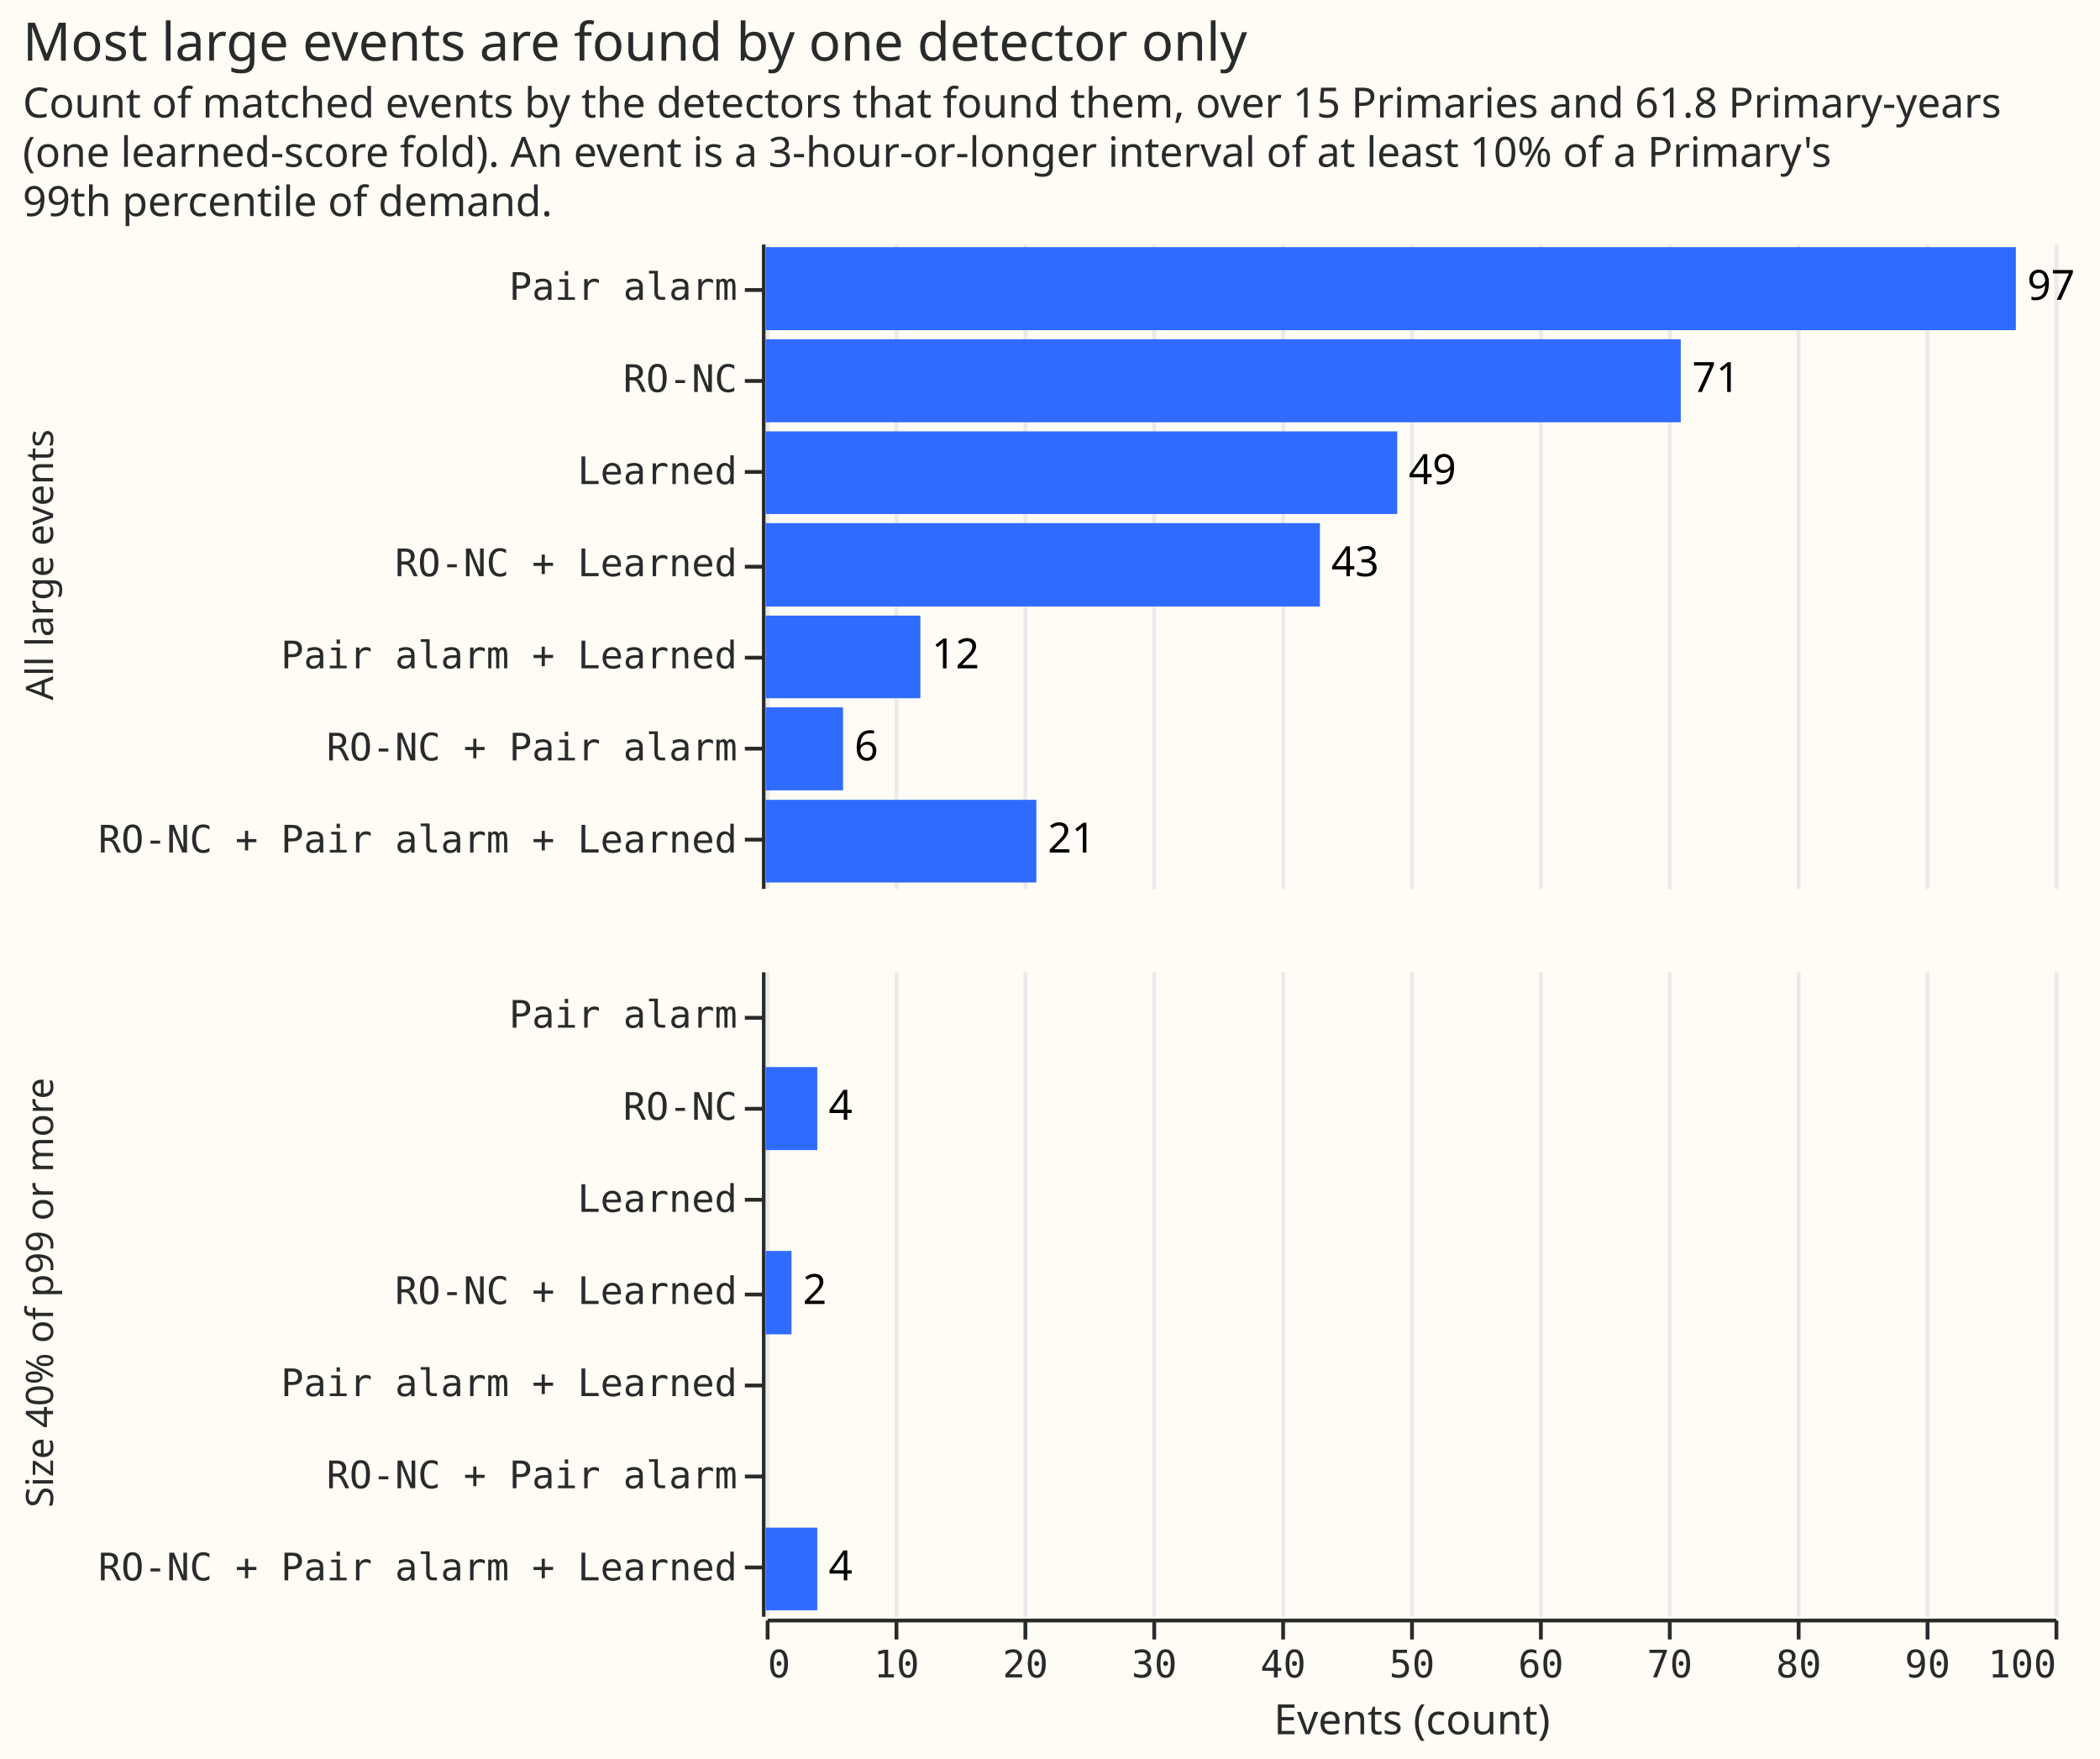
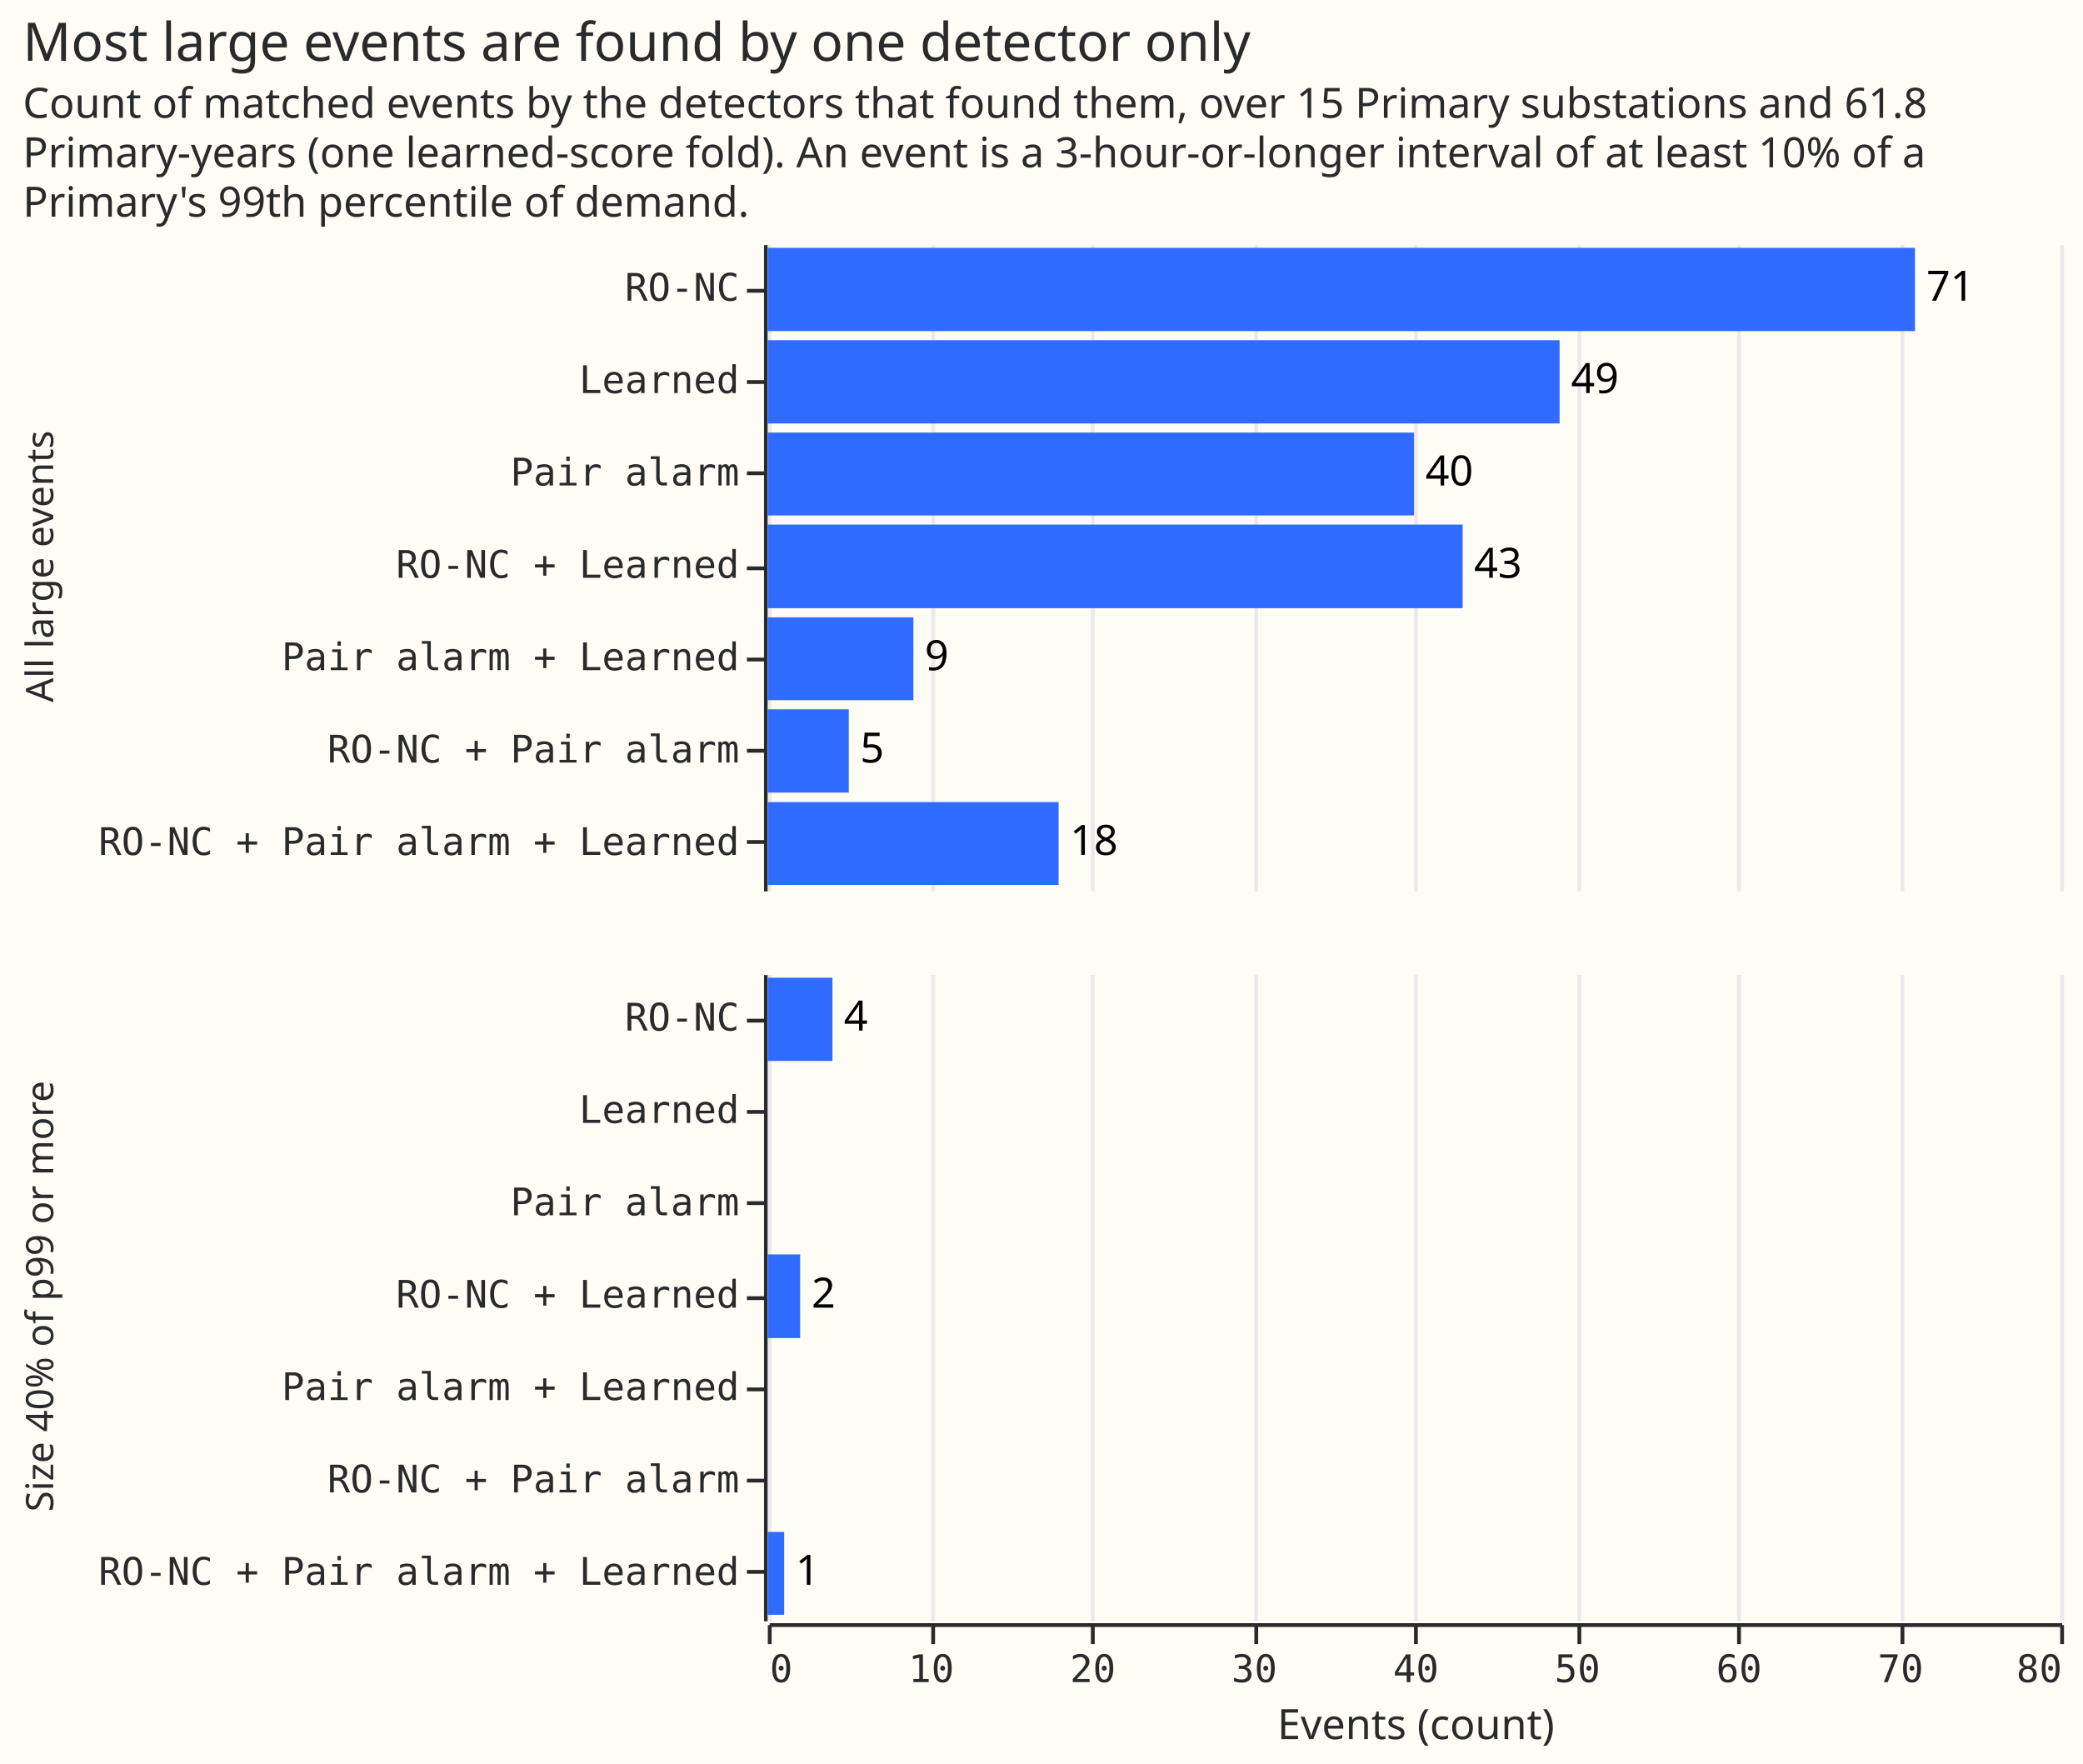
- <svg xmlns="http://www.w3.org/2000/svg" width="554" height="464" class="marks" viewBox="0 0 554 464">
-   <path fill="#fffbf5" d="M0 0h554v464H0z" />
+ <svg xmlns="http://www.w3.org/2000/svg" width="548" height="464" class="marks" viewBox="0 0 548 464">
+   <path fill="#fffbf5" d="M0 0h548v464H0z" />
  <g fill="none" stroke-miterlimit="10" aria-roledescription="group mark container" class="mark-group role-frame root">
    <g aria-roledescription="group mark container" class="mark-group role-row-header row_header">
      <path d="M201 64v170Z" aria-hidden="true" class="background" />
-       <g aria-label="Y-axis for a discrete scale with 7 values: Pair alarm, RO-NC, Learned, RO-NC + Learned, Pair alarm + Learned, RO-NC + Pair alarm, RO-NC + Pair alarm + Learned" aria-roledescription="axis" class="mark-group role-axis" pointer-events="none">
+       <g aria-label="Y-axis for a discrete scale with 7 values: RO-NC, Learned, Pair alarm, RO-NC + Learned, Pair alarm + Learned, RO-NC + Pair alarm, RO-NC + Pair alarm + Learned" aria-roledescription="axis" class="mark-group role-axis" pointer-events="none">
        <path stroke="#292b2b" d="M201.5 76.5h-5m5 24h-5m5 24h-5m5 25h-5m5 24h-5m5 24h-5m5 24h-5" class="mark-rule role-axis-tick" />
        <g fill="#292b2b" class="mark-text role-axis-label" font-family="Matter Semi Mono, Roboto Mono, monospace" font-size="10" text-anchor="end">
-           <text transform="translate(194.5 79.1)">Pair alarm</text>
-           <text transform="translate(194.5 103.4)">RO-NC</text>
-           <text transform="translate(194.5 127.7)">Learned</text>
+           <text transform="translate(194.5 79.1)">RO-NC</text>
+           <text transform="translate(194.5 103.4)">Learned</text>
+           <text transform="translate(194.5 127.7)">Pair alarm</text>
          <text transform="translate(194.5 152)">RO-NC + Learned</text>
          <text transform="translate(194.5 176.3)">Pair alarm + Learned</text>
          <text transform="translate(194.5 200.6)">RO-NC + Pair alarm</text>
          <text transform="translate(194.5 224.9)">RO-NC + Pair alarm + Learned</text>
        </g>
        <path stroke="#292b2b" d="M201.5 64.5v170" class="mark-rule role-axis-domain" />
      </g>
      <g class="mark-group role-title">
        <text fill="#292b2b" aria-label="Title text 'All large events'" aria-roledescription="title" class="mark-text role-title-text" font-family="Matter XH, DM Sans, sans-serif" font-size="10" pointer-events="none" text-anchor="middle" transform="rotate(-90 81.5 67.5)">All large events</text>
      </g>
      <path d="M201 256v170Z" aria-hidden="true" class="background" />
-       <g aria-label="Y-axis for a discrete scale with 7 values: Pair alarm, RO-NC, Learned, RO-NC + Learned, Pair alarm + Learned, RO-NC + Pair alarm, RO-NC + Pair alarm + Learned" aria-roledescription="axis" class="mark-group role-axis" pointer-events="none">
+       <g aria-label="Y-axis for a discrete scale with 7 values: RO-NC, Learned, Pair alarm, RO-NC + Learned, Pair alarm + Learned, RO-NC + Pair alarm, RO-NC + Pair alarm + Learned" aria-roledescription="axis" class="mark-group role-axis" pointer-events="none">
        <path stroke="#292b2b" d="M201.5 268.5h-5m5 24h-5m5 24h-5m5 25h-5m5 24h-5m5 24h-5m5 24h-5" class="mark-rule role-axis-tick" />
        <g fill="#292b2b" class="mark-text role-axis-label" font-family="Matter Semi Mono, Roboto Mono, monospace" font-size="10" text-anchor="end">
-           <text transform="translate(194.5 271.1)">Pair alarm</text>
-           <text transform="translate(194.5 295.4)">RO-NC</text>
-           <text transform="translate(194.5 319.7)">Learned</text>
+           <text transform="translate(194.5 271.1)">RO-NC</text>
+           <text transform="translate(194.5 295.4)">Learned</text>
+           <text transform="translate(194.5 319.7)">Pair alarm</text>
          <text transform="translate(194.5 344)">RO-NC + Learned</text>
          <text transform="translate(194.5 368.3)">Pair alarm + Learned</text>
          <text transform="translate(194.5 392.6)">RO-NC + Pair alarm</text>
          <text transform="translate(194.5 416.9)">RO-NC + Pair alarm + Learned</text>
        </g>
        <path stroke="#292b2b" d="M201.5 256.5v170" class="mark-rule role-axis-domain" />
      </g>
      <g class="mark-group role-title">
        <text fill="#292b2b" aria-label="Title text 'Size 40% of p99 or more'" aria-roledescription="title" class="mark-text role-title-text" font-family="Matter XH, DM Sans, sans-serif" font-size="10" pointer-events="none" text-anchor="middle" transform="rotate(-90 177.5 163.5)">Size 40% of p99 or more</text>
      </g>
    </g>
    <g aria-roledescription="group mark container" class="mark-group role-column-footer column_footer">
      <path d="M202 427h340z" aria-hidden="true" class="background" />
-       <g aria-label="X-axis titled 'Events (count)' for a linear scale with values from 0 to 100" aria-roledescription="axis" class="mark-group role-axis" pointer-events="none">
-         <path stroke="#292b2b" d="M202.5 427.5v5m34-5v5m34-5v5m34-5v5m34-5v5m34-5v5m34-5v5m34-5v5m34-5v5m34-5v5m34-5v5" class="mark-rule role-axis-tick" />
+       <g aria-label="X-axis titled 'Events (count)' for a linear scale with values from 0 to 80" aria-roledescription="axis" class="mark-group role-axis" pointer-events="none">
+         <path stroke="#292b2b" d="M202.5 427.5v5m43-5v5m42-5v5m43-5v5m42-5v5m43-5v5m42-5v5m43-5v5m42-5v5" class="mark-rule role-axis-tick" />
        <g fill="#292b2b" class="mark-text role-axis-label" font-family="Matter Semi Mono, Roboto Mono, monospace" font-size="10">
          <text transform="translate(202.5 442.5)">0</text>
-           <text text-anchor="middle" transform="translate(236.5 442.5)">10</text>
-           <text text-anchor="middle" transform="translate(270.5 442.5)">20</text>
-           <text text-anchor="middle" transform="translate(304.5 442.5)">30</text>
-           <text text-anchor="middle" transform="translate(338.5 442.5)">40</text>
-           <text text-anchor="middle" transform="translate(372.5 442.5)">50</text>
-           <text text-anchor="middle" transform="translate(406.5 442.5)">60</text>
-           <text text-anchor="middle" transform="translate(440.5 442.5)">70</text>
-           <text text-anchor="middle" transform="translate(474.5 442.5)">80</text>
-           <text text-anchor="middle" transform="translate(508.5 442.5)">90</text>
-           <text text-anchor="end" transform="translate(542.5 442.5)">100</text>
+           <text text-anchor="middle" transform="translate(245 442.5)">10</text>
+           <text text-anchor="middle" transform="translate(287.5 442.5)">20</text>
+           <text text-anchor="middle" transform="translate(330 442.5)">30</text>
+           <text text-anchor="middle" transform="translate(372.5 442.5)">40</text>
+           <text text-anchor="middle" transform="translate(415 442.5)">50</text>
+           <text text-anchor="middle" transform="translate(457.5 442.5)">60</text>
+           <text text-anchor="middle" transform="translate(500 442.5)">70</text>
+           <text text-anchor="end" transform="translate(542.5 442.5)">80</text>
        </g>
        <path stroke="#292b2b" d="M202.5 427.5h340" class="mark-rule role-axis-domain" />
        <text fill="#292b2b" class="mark-text role-axis-title" font-family="Matter XH, DM Sans, sans-serif" font-size="11" text-anchor="middle" transform="translate(372.5 457.5)">Events (count)</text>
      </g>
    </g>
    <g aria-roledescription="group mark container" class="mark-group role-scope cell">
      <path fill="#fffbf5" d="M202.5 64.5h340v170h-340Z" aria-hidden="true" class="background" />
      <g aria-hidden="true" class="mark-group role-axis">
-         <path stroke="#eaeaea" d="M202.5 234.5v-170m34 170v-170m34 170v-170m34 170v-170m34 170v-170m34 170v-170m34 170v-170m34 170v-170m34 170v-170m34 170v-170m34 170v-170" class="mark-rule role-axis-grid" pointer-events="none" />
+         <path stroke="#eaeaea" d="M202.5 234.5v-170m43 170v-170m42 170v-170m43 170v-170m42 170v-170m43 170v-170m42 170v-170m43 170v-170m42 170v-170" class="mark-rule role-axis-grid" pointer-events="none" />
      </g>
      <g fill="#306bff" aria-roledescription="rect mark container" class="mark-rect role-mark child_layer_0_marks">
-         <path d="M202 138h146.2v22H202Z" aria-label="Events (count): 43; found_by: RO-NC + Learned" aria-roledescription="bar" />
-         <path d="M202 65.2h329.8v21.9H202Z" aria-label="Events (count): 97; found_by: Pair alarm" aria-roledescription="bar" />
-         <path d="M202 186.6h20.4v21.9H202Z" aria-label="Events (count): 6; found_by: RO-NC + Pair alarm" aria-roledescription="bar" />
-         <path d="M202 89.5h241.4v21.9H202Z" aria-label="Events (count): 71; found_by: RO-NC" aria-roledescription="bar" />
-         <path d="M202 211h71.4v21.8H202Z" aria-label="Events (count): 21; found_by: RO-NC + Pair alarm + Learned" aria-roledescription="bar" />
-         <path d="M202 162.4h40.8v21.8H202Z" aria-label="Events (count): 12; found_by: Pair alarm + Learned" aria-roledescription="bar" />
-         <path d="M202 113.8h166.6v21.8H202Z" aria-label="Events (count): 49; found_by: Learned" aria-roledescription="bar" />
+         <path d="M202 65.2h301.8v21.9H202Z" aria-label="Events (count): 71; found_by: RO-NC" aria-roledescription="bar" />
+         <path d="M202 211h76.5v21.8H202Z" aria-label="Events (count): 18; found_by: RO-NC + Pair alarm + Learned" aria-roledescription="bar" />
+         <path d="M202 162.4h38.3v21.8H202Z" aria-label="Events (count): 9; found_by: Pair alarm + Learned" aria-roledescription="bar" />
+         <path d="M202 138h182.8v22H202Z" aria-label="Events (count): 43; found_by: RO-NC + Learned" aria-roledescription="bar" />
+         <path d="M202 89.5h208.3v21.9H202Z" aria-label="Events (count): 49; found_by: Learned" aria-roledescription="bar" />
+         <path d="M202 113.8h170v21.8H202Z" aria-label="Events (count): 40; found_by: Pair alarm" aria-roledescription="bar" />
+         <path d="M202 186.6h21.3v21.9H202Z" aria-label="Events (count): 5; found_by: RO-NC + Pair alarm" aria-roledescription="bar" />
      </g>
      <g fill="#000" aria-roledescription="text mark container" class="mark-text role-mark child_layer_1_marks" font-family="Matter XH, DM Sans, sans-serif" font-size="11">
-         <text aria-label="events: 43; found_by: RO-NC + Learned" aria-roledescription="text mark" transform="translate(351.2 152)">43</text>
-         <text aria-label="events: 97; found_by: Pair alarm" aria-roledescription="text mark" transform="translate(534.8 79.1)">97</text>
-         <text aria-label="events: 6; found_by: RO-NC + Pair alarm" aria-roledescription="text mark" transform="translate(225.4 200.6)">6</text>
-         <text aria-label="events: 71; found_by: RO-NC" aria-roledescription="text mark" transform="translate(446.4 103.4)">71</text>
-         <text aria-label="events: 21; found_by: RO-NC + Pair alarm + Learned" aria-roledescription="text mark" transform="translate(276.4 224.9)">21</text>
-         <text aria-label="events: 12; found_by: Pair alarm + Learned" aria-roledescription="text mark" transform="translate(245.8 176.3)">12</text>
-         <text aria-label="events: 49; found_by: Learned" aria-roledescription="text mark" transform="translate(371.6 127.7)">49</text>
+         <text aria-label="events: 71; found_by: RO-NC" aria-roledescription="text mark" transform="translate(506.8 79.1)">71</text>
+         <text aria-label="events: 18; found_by: RO-NC + Pair alarm + Learned" aria-roledescription="text mark" transform="translate(281.5 224.9)">18</text>
+         <text aria-label="events: 9; found_by: Pair alarm + Learned" aria-roledescription="text mark" transform="translate(243.3 176.3)">9</text>
+         <text aria-label="events: 43; found_by: RO-NC + Learned" aria-roledescription="text mark" transform="translate(387.8 152)">43</text>
+         <text aria-label="events: 49; found_by: Learned" aria-roledescription="text mark" transform="translate(413.3 103.4)">49</text>
+         <text aria-label="events: 40; found_by: Pair alarm" aria-roledescription="text mark" transform="translate(375 127.7)">40</text>
+         <text aria-label="events: 5; found_by: RO-NC + Pair alarm" aria-roledescription="text mark" transform="translate(226.3 200.6)">5</text>
      </g>
      <path fill="#fffbf5" d="M202.5 256.5h340v170h-340Z" aria-hidden="true" class="background" />
      <g aria-hidden="true" class="mark-group role-axis">
-         <path stroke="#eaeaea" d="M202.5 426.5v-170m34 170v-170m34 170v-170m34 170v-170m34 170v-170m34 170v-170m34 170v-170m34 170v-170m34 170v-170m34 170v-170m34 170v-170" class="mark-rule role-axis-grid" pointer-events="none" />
+         <path stroke="#eaeaea" d="M202.5 426.5v-170m43 170v-170m42 170v-170m43 170v-170m42 170v-170m43 170v-170m42 170v-170m43 170v-170m42 170v-170" class="mark-rule role-axis-grid" pointer-events="none" />
      </g>
      <g fill="#306bff" aria-roledescription="rect mark container" class="mark-rect role-mark child_layer_0_marks">
-         <path d="M202 330h6.8v22H202Z" aria-label="Events (count): 2; found_by: RO-NC + Learned" aria-roledescription="bar" />
-         <path d="M202 281.5h13.6v21.9H202Z" aria-label="Events (count): 4; found_by: RO-NC" aria-roledescription="bar" />
-         <path d="M202 403h13.6v21.8H202Z" aria-label="Events (count): 4; found_by: RO-NC + Pair alarm + Learned" aria-roledescription="bar" />
+         <path d="M202 330h8.5v22H202Z" aria-label="Events (count): 2; found_by: RO-NC + Learned" aria-roledescription="bar" />
+         <path d="M202 257.2h17v21.9h-17Z" aria-label="Events (count): 4; found_by: RO-NC" aria-roledescription="bar" />
+         <path d="M202 403h4.3v21.8H202Z" aria-label="Events (count): 1; found_by: RO-NC + Pair alarm + Learned" aria-roledescription="bar" />
      </g>
      <g fill="#000" aria-roledescription="text mark container" class="mark-text role-mark child_layer_1_marks" font-family="Matter XH, DM Sans, sans-serif" font-size="11">
-         <text aria-label="events: 2; found_by: RO-NC + Learned" aria-roledescription="text mark" transform="translate(211.8 344)">2</text>
-         <text aria-label="events: 4; found_by: RO-NC" aria-roledescription="text mark" transform="translate(218.6 295.4)">4</text>
-         <text aria-label="events: 4; found_by: RO-NC + Pair alarm + Learned" aria-roledescription="text mark" transform="translate(218.6 416.9)">4</text>
+         <text aria-label="events: 2; found_by: RO-NC + Learned" aria-roledescription="text mark" transform="translate(213.5 344)">2</text>
+         <text aria-label="events: 4; found_by: RO-NC" aria-roledescription="text mark" transform="translate(222 271.1)">4</text>
+         <text aria-label="events: 1; found_by: RO-NC + Pair alarm + Learned" aria-roledescription="text mark" transform="translate(209.3 416.9)">1</text>
      </g>
    </g>
    <g fill="#292b2b" class="mark-group role-title" font-family="Matter XH, DM Sans, sans-serif" pointer-events="none">
      <text aria-label="Title text 'Most large events are found by one detector only'" aria-roledescription="title" class="mark-text role-title-text" font-size="14" transform="translate(6 16)">Most large events are found by one detector only</text>
-       <text aria-label="Subtitle text 'Count of matched events by the detectors that found them, over 15 Primaries and 61.8 Primary-years (one learned-score fold). An event is a 3-hour-or-longer interval of at least 10% of a Primary's 99th percentile of demand.'" aria-roledescription="subtitle" class="mark-text role-title-subtitle" font-size="11" transform="translate(6 31)">
-         <tspan>Count of matched events by the detectors that found them, over 15 Primaries and 61.8 Primary-years</tspan>
-         <tspan x="0" dy="13">(one learned-score fold). An event is a 3-hour-or-longer interval of at least 10% of a Primary's</tspan>
-         <tspan x="0" dy="13">99th percentile of demand.</tspan>
+       <text aria-label="Subtitle text 'Count of matched events by the detectors that found them, over 15 Primary substations and 61.8 Primary-years (one learned-score fold). An event is a 3-hour-or-longer interval of at least 10% of a Primary's 99th percentile of demand.'" aria-roledescription="subtitle" class="mark-text role-title-subtitle" font-size="11" transform="translate(6 31)">
+         <tspan>Count of matched events by the detectors that found them, over 15 Primary substations and 61.8</tspan>
+         <tspan x="0" dy="13">Primary-years (one learned-score fold). An event is a 3-hour-or-longer interval of at least 10% of a</tspan>
+         <tspan x="0" dy="13">Primary's 99th percentile of demand.</tspan>
      </text>
    </g>
  </g>
</svg>
